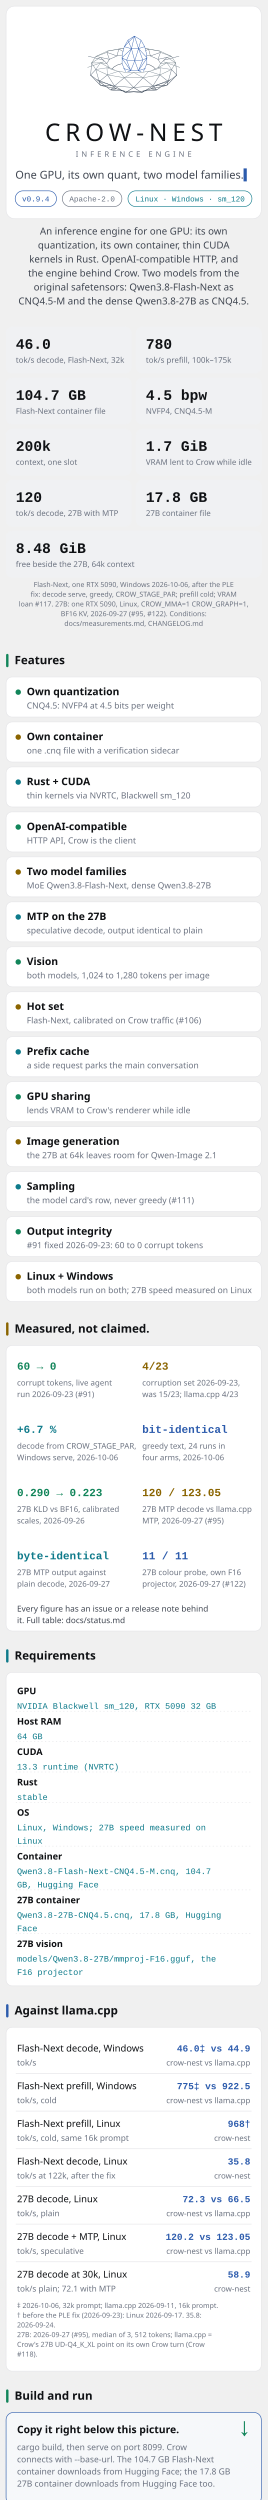
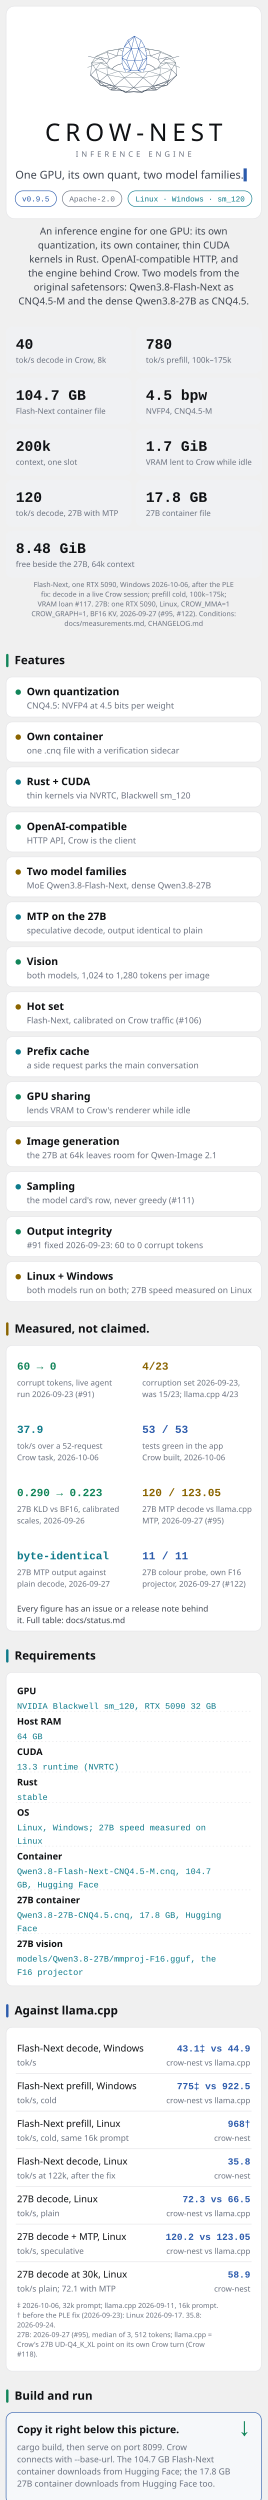
<svg xmlns="http://www.w3.org/2000/svg" viewBox="0 0 440 4114" width="440" height="4114" role="img" aria-label="crow-nest: one GPU, its own quant, two model families. Features, measurements, requirements.">
  <rect x="10" y="10" width="420" height="350" rx="14" fill="#ffffff" stroke="#e4e4e7" />
  <svg x="110" y="-4" width="220" height="220" viewBox="0 0 1024 1024">
    <defs>
      <clipPath id="noegg">
        <path clip-rule="evenodd" d="M0 0H1024V1024H0ZM518.0 295.0 568.2 326.0 595.7 375.6 612.5 437.6 612.7 505.8 583.0 574.0 518.0 605.0 453.0 574.0 423.3 505.8 423.5 437.6 440.3 375.6 467.8 326.0Z" />
      </clipPath>
      <clipPath id="abovefront">
        <path d="M0 0H1024V479L774.0 479.0L767.4 500.0L716.8 537.8L625.7 564.0L512.0 573.3L398.3 564.0L307.2 537.8L256.6 500.0L250.0 479.0L0 479Z" />
      </clipPath>
    </defs>
    <g fill="none" stroke-width="3" stroke-linejoin="round" stroke-linecap="round">
      <path stroke="#283647" clip-path="url(#noegg)" d="M346 548 360 532 386 517 422 506 465 499 512 497 559 499 602 506 638 517 664 532 678 548" />
      <path stroke="#75838b" d="M718 505 767 500 698 537M698 537 717 538 640 563M640 563 626 564 558 577M558 577 512 573 466 577M466 577 398 564 384 563M384 563 307 538 326 537M326 537 257 500 306 505" />
      <path stroke="#576575" clip-path="url(#noegg)" d="M306 505 257 458 326 473M326 473 307 420 384 447M384 447 398 394 466 433M466 433 512 385 558 433M558 433 626 394 640 447M640 447 717 420 698 473M698 473 767 458 718 505" />
      <path stroke="#7f8c98" d="M767 500 802 551 717 538M717 538 713 592 626 564M626 564 584 614 512 573M512 573 440 614 398 564M398 564 311 592 307 538M307 538 222 551 257 500" />
      <path stroke="#75838b" clip-path="url(#noegg)" d="M257 500 190 501 257 458M257 458 222 451 307 420M307 420 311 410 398 394M398 394 440 388 512 385M512 385 584 388 626 394M626 394 713 410 717 420M717 420 802 451 767 458M767 458 834 501 767 500" />
      <path stroke="#576575" d="M834 501 842 594 802 551M802 551 776 643 713 592M713 592 659 677 584 614M584 614 512 689 440 614M440 614 365 677 311 592M311 592 248 643 222 551M222 551 182 594 190 501" />
      <path stroke="#283647" d="M842 594 766 673 776 643M776 643 688 708 659 677M659 677 575 728 512 689M512 689 449 728 365 677M365 677 336 708 248 643M248 643 258 673 182 594M794 629 678 675 766 673M766 673 645 699 688 708M688 708 586 716 575 728M575 728 512 722 449 728M449 728 438 716 336 708M336 708 379 699 258 673M258 673 346 675 230 629" />
      <path stroke="#576575" clip-path="url(#noegg)" d="M306 505 326 473 384 447 466 433 558 433 640 447 698 473 718 505" />
      <path stroke="#7f8c98" clip-path="url(#abovefront)" d="M718 505 698 537 640 563 558 577 466 577 384 563 326 537 306 505" />
      <path stroke="#75838b" clip-path="url(#noegg)" d="M190 501 222 451 311 410 440 388 584 388 713 410 802 451 834 501" />
      <path stroke="#75838b" d="M834 501 802 551 713 592 584 614 440 614 311 592 222 551 190 501" />
      <path stroke="#576575" d="M842 594 776 643 659 677 512 689 365 677 248 643 182 594" />
      <path stroke="#283647" d="M678 675 645 699 586 716 512 722 438 716 379 699 346 675" />
      <path stroke="#2c5bac" clip-path="url(#abovefront)" d="M440 376 495 392 549 391 596 376M421 462 458 479 520 484 582 478 615 462M434 543 489 560 548 560 602 543M440 376 518 295 495 392M518 295 549 391M468 326 495 392M568 326 549 391M421 462 495 392 458 479M495 392 520 484 549 391 582 478M549 391 615 462M458 479 489 560 520 484 548 560 582 478M421 462 489 560M615 462 548 560M489 560 453 574M548 560 583 574M518 295 568 326 596 376 612 438 613 506 583 574 518 605 453 574 423 506 424 438 440 376 468 326 518 295" />
      <path stroke="#75838b" d="M742 492 865 535" />
      <path stroke="#576575" clip-path="url(#noegg)" d="M741 480 859 449" />
      <path stroke="#75838b" d="M282 492 159 535" />
      <path stroke="#576575" clip-path="url(#noegg)" d="M283 480 164 449" />
    </g>
  </svg>
  <text x="220.0" y="232" font-family="-apple-system,BlinkMacSystemFont,'Segoe UI','Noto Sans',Helvetica,Arial,sans-serif" font-size="40" font-weight="300" fill="#0f1114" text-anchor="middle" letter-spacing="8">CROW-NEST</text>
  <text x="220.0" y="258" font-family="-apple-system,BlinkMacSystemFont,'Segoe UI','Noto Sans',Helvetica,Arial,sans-serif" font-size="12.5" font-weight="400" fill="#6b7280" text-anchor="middle" letter-spacing="5">INFERENCE ENGINE</text>
  <text x="220.0" y="294" text-anchor="middle" font-family="-apple-system,BlinkMacSystemFont,'Segoe UI','Noto Sans',Helvetica,Arial,sans-serif" font-size="18" fill="#3f4550">One GPU, its own quant, two model families.<tspan fill="#2c5bac">▍<animate attributeName="opacity" values="1;1;0;0" keyTimes="0;.5;.5;1" dur="1.1s" repeatCount="indefinite" />
    </tspan>
  </text>
  <rect x="25.0" y="314" width="68" height="26" rx="13" fill="none" stroke="#2c5bac" />
-   <text x="58.8" y="331.5" font-family="ui-monospace,SFMono-Regular,'SF Mono',Menlo,Consolas,'Liberation Mono',monospace" font-size="12.5" font-weight="400" fill="#2c5bac" text-anchor="middle" letter-spacing="0">v0.9.4</text>
+   <text x="58.8" y="331.5" font-family="ui-monospace,SFMono-Regular,'SF Mono',Menlo,Consolas,'Liberation Mono',monospace" font-size="12.5" font-weight="400" fill="#2c5bac" text-anchor="middle" letter-spacing="0">v0.9.5</text>
  <rect x="102.6" y="314" width="98" height="26" rx="13" fill="none" stroke="#6b7280" />
  <text x="151.6" y="331.5" font-family="ui-monospace,SFMono-Regular,'SF Mono',Menlo,Consolas,'Liberation Mono',monospace" font-size="12.5" font-weight="400" fill="#6b7280" text-anchor="middle" letter-spacing="0">Apache-2.0</text>
  <rect x="210.6" y="314" width="204" height="26" rx="13" fill="none" stroke="#0e7a8a" />
  <text x="312.8" y="331.5" font-family="ui-monospace,SFMono-Regular,'SF Mono',Menlo,Consolas,'Liberation Mono',monospace" font-size="12.5" font-weight="400" fill="#0e7a8a" text-anchor="middle" letter-spacing="0">Linux · Windows · sm_120</text>
  <text x="220.0" y="386" font-family="-apple-system,BlinkMacSystemFont,'Segoe UI','Noto Sans',Helvetica,Arial,sans-serif" font-size="16" font-weight="400" fill="#3f4550" text-anchor="middle" letter-spacing="0">An inference engine for one GPU: its own</text>
  <text x="220.0" y="409" font-family="-apple-system,BlinkMacSystemFont,'Segoe UI','Noto Sans',Helvetica,Arial,sans-serif" font-size="16" font-weight="400" fill="#3f4550" text-anchor="middle" letter-spacing="0">quantization, its own container, thin CUDA</text>
  <text x="220.0" y="432" font-family="-apple-system,BlinkMacSystemFont,'Segoe UI','Noto Sans',Helvetica,Arial,sans-serif" font-size="16" font-weight="400" fill="#3f4550" text-anchor="middle" letter-spacing="0">kernels in Rust. OpenAI-compatible HTTP, and</text>
  <text x="220.0" y="455" font-family="-apple-system,BlinkMacSystemFont,'Segoe UI','Noto Sans',Helvetica,Arial,sans-serif" font-size="16" font-weight="400" fill="#3f4550" text-anchor="middle" letter-spacing="0">the engine behind Crow. Two models from the</text>
  <text x="220.0" y="478" font-family="-apple-system,BlinkMacSystemFont,'Segoe UI','Noto Sans',Helvetica,Arial,sans-serif" font-size="16" font-weight="400" fill="#3f4550" text-anchor="middle" letter-spacing="0">original safetensors: Qwen3.8-Flash-Next as</text>
  <text x="220.0" y="501" font-family="-apple-system,BlinkMacSystemFont,'Segoe UI','Noto Sans',Helvetica,Arial,sans-serif" font-size="16" font-weight="400" fill="#3f4550" text-anchor="middle" letter-spacing="0">CNQ4.5-M and the dense Qwen3.8-27B as CNQ4.5.</text>
  <rect x="10" y="538" width="206" height="76" rx="10" fill="#f0f1f3" stroke="#f0f1f3" />
-   <text x="26" y="574" font-family="ui-monospace,SFMono-Regular,'SF Mono',Menlo,Consolas,'Liberation Mono',monospace" font-size="24" font-weight="600" fill="#0f1114" text-anchor="start" letter-spacing="0">46.0</text>
-   <text x="26" y="597" font-family="-apple-system,BlinkMacSystemFont,'Segoe UI','Noto Sans',Helvetica,Arial,sans-serif" font-size="13" font-weight="400" fill="#6b7280" text-anchor="start" letter-spacing="0">tok/s decode, Flash-Next, 32k</text>
+   <text x="26" y="574" font-family="ui-monospace,SFMono-Regular,'SF Mono',Menlo,Consolas,'Liberation Mono',monospace" font-size="24" font-weight="600" fill="#0f1114" text-anchor="start" letter-spacing="0">40</text>
+   <text x="26" y="597" font-family="-apple-system,BlinkMacSystemFont,'Segoe UI','Noto Sans',Helvetica,Arial,sans-serif" font-size="13" font-weight="400" fill="#6b7280" text-anchor="start" letter-spacing="0">tok/s decode in Crow, 8k</text>
  <rect x="224" y="538" width="206" height="76" rx="10" fill="#f0f1f3" stroke="#f0f1f3" />
  <text x="240" y="574" font-family="ui-monospace,SFMono-Regular,'SF Mono',Menlo,Consolas,'Liberation Mono',monospace" font-size="24" font-weight="600" fill="#0f1114" text-anchor="start" letter-spacing="0">780</text>
  <text x="240" y="597" font-family="-apple-system,BlinkMacSystemFont,'Segoe UI','Noto Sans',Helvetica,Arial,sans-serif" font-size="13" font-weight="400" fill="#6b7280" text-anchor="start" letter-spacing="0">tok/s prefill, 100k–175k</text>
  <rect x="10" y="622" width="206" height="76" rx="10" fill="#f0f1f3" stroke="#f0f1f3" />
  <text x="26" y="658" font-family="ui-monospace,SFMono-Regular,'SF Mono',Menlo,Consolas,'Liberation Mono',monospace" font-size="24" font-weight="600" fill="#0f1114" text-anchor="start" letter-spacing="0">104.7 GB</text>
  <text x="26" y="681" font-family="-apple-system,BlinkMacSystemFont,'Segoe UI','Noto Sans',Helvetica,Arial,sans-serif" font-size="13" font-weight="400" fill="#6b7280" text-anchor="start" letter-spacing="0">Flash-Next container file</text>
  <rect x="224" y="622" width="206" height="76" rx="10" fill="#f0f1f3" stroke="#f0f1f3" />
  <text x="240" y="658" font-family="ui-monospace,SFMono-Regular,'SF Mono',Menlo,Consolas,'Liberation Mono',monospace" font-size="24" font-weight="600" fill="#0f1114" text-anchor="start" letter-spacing="0">4.5 bpw</text>
  <text x="240" y="681" font-family="-apple-system,BlinkMacSystemFont,'Segoe UI','Noto Sans',Helvetica,Arial,sans-serif" font-size="13" font-weight="400" fill="#6b7280" text-anchor="start" letter-spacing="0">NVFP4, CNQ4.5-M</text>
  <rect x="10" y="706" width="206" height="76" rx="10" fill="#f0f1f3" stroke="#f0f1f3" />
  <text x="26" y="742" font-family="ui-monospace,SFMono-Regular,'SF Mono',Menlo,Consolas,'Liberation Mono',monospace" font-size="24" font-weight="600" fill="#0f1114" text-anchor="start" letter-spacing="0">200k</text>
  <text x="26" y="765" font-family="-apple-system,BlinkMacSystemFont,'Segoe UI','Noto Sans',Helvetica,Arial,sans-serif" font-size="13" font-weight="400" fill="#6b7280" text-anchor="start" letter-spacing="0">context, one slot</text>
  <rect x="224" y="706" width="206" height="76" rx="10" fill="#f0f1f3" stroke="#f0f1f3" />
  <text x="240" y="742" font-family="ui-monospace,SFMono-Regular,'SF Mono',Menlo,Consolas,'Liberation Mono',monospace" font-size="24" font-weight="600" fill="#0f1114" text-anchor="start" letter-spacing="0">1.7 GiB</text>
  <text x="240" y="765" font-family="-apple-system,BlinkMacSystemFont,'Segoe UI','Noto Sans',Helvetica,Arial,sans-serif" font-size="13" font-weight="400" fill="#6b7280" text-anchor="start" letter-spacing="0">VRAM lent to Crow while idle</text>
  <rect x="10" y="790" width="206" height="76" rx="10" fill="#f0f1f3" stroke="#f0f1f3" />
  <text x="26" y="826" font-family="ui-monospace,SFMono-Regular,'SF Mono',Menlo,Consolas,'Liberation Mono',monospace" font-size="24" font-weight="600" fill="#0f1114" text-anchor="start" letter-spacing="0">120</text>
  <text x="26" y="849" font-family="-apple-system,BlinkMacSystemFont,'Segoe UI','Noto Sans',Helvetica,Arial,sans-serif" font-size="13" font-weight="400" fill="#6b7280" text-anchor="start" letter-spacing="0">tok/s decode, 27B with MTP</text>
  <rect x="224" y="790" width="206" height="76" rx="10" fill="#f0f1f3" stroke="#f0f1f3" />
  <text x="240" y="826" font-family="ui-monospace,SFMono-Regular,'SF Mono',Menlo,Consolas,'Liberation Mono',monospace" font-size="24" font-weight="600" fill="#0f1114" text-anchor="start" letter-spacing="0">17.8 GB</text>
  <text x="240" y="849" font-family="-apple-system,BlinkMacSystemFont,'Segoe UI','Noto Sans',Helvetica,Arial,sans-serif" font-size="13" font-weight="400" fill="#6b7280" text-anchor="start" letter-spacing="0">27B container file</text>
  <rect x="10" y="874" width="420" height="76" rx="10" fill="#f0f1f3" stroke="#f0f1f3" />
  <text x="26" y="910" font-family="ui-monospace,SFMono-Regular,'SF Mono',Menlo,Consolas,'Liberation Mono',monospace" font-size="24" font-weight="600" fill="#0f1114" text-anchor="start" letter-spacing="0">8.48 GiB</text>
  <text x="26" y="933" font-family="-apple-system,BlinkMacSystemFont,'Segoe UI','Noto Sans',Helvetica,Arial,sans-serif" font-size="13" font-weight="400" fill="#6b7280" text-anchor="start" letter-spacing="0">free beside the 27B, 64k context</text>
  <text x="220.0" y="966" font-family="-apple-system,BlinkMacSystemFont,'Segoe UI','Noto Sans',Helvetica,Arial,sans-serif" font-size="11.5" font-weight="400" fill="#6b7280" text-anchor="middle" letter-spacing="0">Flash-Next, one RTX 5090, Windows 2026-10-06, after the PLE</text>
-   <text x="220.0" y="982" font-family="-apple-system,BlinkMacSystemFont,'Segoe UI','Noto Sans',Helvetica,Arial,sans-serif" font-size="11.5" font-weight="400" fill="#6b7280" text-anchor="middle" letter-spacing="0">fix: decode serve, greedy, CROW_STAGE_PAR; prefill cold; VRAM</text>
-   <text x="220.0" y="998" font-family="-apple-system,BlinkMacSystemFont,'Segoe UI','Noto Sans',Helvetica,Arial,sans-serif" font-size="11.5" font-weight="400" fill="#6b7280" text-anchor="middle" letter-spacing="0">loan #117. 27B: one RTX 5090, Linux, CROW_MMA=1 CROW_GRAPH=1,</text>
-   <text x="220.0" y="1014" font-family="-apple-system,BlinkMacSystemFont,'Segoe UI','Noto Sans',Helvetica,Arial,sans-serif" font-size="11.5" font-weight="400" fill="#6b7280" text-anchor="middle" letter-spacing="0">BF16 KV, 2026-09-27 (#95, #122). Conditions:</text>
+   <text x="220.0" y="982" font-family="-apple-system,BlinkMacSystemFont,'Segoe UI','Noto Sans',Helvetica,Arial,sans-serif" font-size="11.5" font-weight="400" fill="#6b7280" text-anchor="middle" letter-spacing="0">fix: decode in a live Crow session; prefill cold, 100k–175k;</text>
+   <text x="220.0" y="998" font-family="-apple-system,BlinkMacSystemFont,'Segoe UI','Noto Sans',Helvetica,Arial,sans-serif" font-size="11.5" font-weight="400" fill="#6b7280" text-anchor="middle" letter-spacing="0">VRAM loan #117. 27B: one RTX 5090, Linux, CROW_MMA=1</text>
+   <text x="220.0" y="1014" font-family="-apple-system,BlinkMacSystemFont,'Segoe UI','Noto Sans',Helvetica,Arial,sans-serif" font-size="11.5" font-weight="400" fill="#6b7280" text-anchor="middle" letter-spacing="0">CROW_GRAPH=1, BF16 KV, 2026-09-27 (#95, #122). Conditions:</text>
  <text x="220.0" y="1030" font-family="-apple-system,BlinkMacSystemFont,'Segoe UI','Noto Sans',Helvetica,Arial,sans-serif" font-size="11.5" font-weight="400" fill="#6b7280" text-anchor="middle" letter-spacing="0">docs/measurements.md, CHANGELOG.md</text>
  <rect x="10" y="1076" width="4" height="22" rx="2" fill="#12855a" />
  <text x="24" y="1093" font-family="-apple-system,BlinkMacSystemFont,'Segoe UI','Noto Sans',Helvetica,Arial,sans-serif" font-size="19" font-weight="600" fill="#0f1114" text-anchor="start" letter-spacing="0">Features</text>
  <rect x="10" y="1114" width="420" height="66" rx="10" fill="#ffffff" stroke="#e4e4e7" />
  <circle cx="30" cy="1139" r="4.5" fill="#12855a" />
  <text x="44" y="1144" font-family="-apple-system,BlinkMacSystemFont,'Segoe UI','Noto Sans',Helvetica,Arial,sans-serif" font-size="17" font-weight="600" fill="#0f1114" text-anchor="start" letter-spacing="0">Own quantization</text>
  <text x="44" y="1166" font-family="-apple-system,BlinkMacSystemFont,'Segoe UI','Noto Sans',Helvetica,Arial,sans-serif" font-size="14" font-weight="400" fill="#6b7280" text-anchor="start" letter-spacing="0">CNQ4.5: NVFP4 at 4.5 bits per weight</text>
  <rect x="10" y="1188" width="420" height="66" rx="10" fill="#ffffff" stroke="#e4e4e7" />
  <circle cx="30" cy="1213" r="4.5" fill="#8a6400" />
  <text x="44" y="1218" font-family="-apple-system,BlinkMacSystemFont,'Segoe UI','Noto Sans',Helvetica,Arial,sans-serif" font-size="17" font-weight="600" fill="#0f1114" text-anchor="start" letter-spacing="0">Own container</text>
  <text x="44" y="1240" font-family="-apple-system,BlinkMacSystemFont,'Segoe UI','Noto Sans',Helvetica,Arial,sans-serif" font-size="14" font-weight="400" fill="#6b7280" text-anchor="start" letter-spacing="0">one .cnq file with a verification sidecar</text>
  <rect x="10" y="1262" width="420" height="66" rx="10" fill="#ffffff" stroke="#e4e4e7" />
  <circle cx="30" cy="1287" r="4.5" fill="#0e7a8a" />
  <text x="44" y="1292" font-family="-apple-system,BlinkMacSystemFont,'Segoe UI','Noto Sans',Helvetica,Arial,sans-serif" font-size="17" font-weight="600" fill="#0f1114" text-anchor="start" letter-spacing="0">Rust + CUDA</text>
  <text x="44" y="1314" font-family="-apple-system,BlinkMacSystemFont,'Segoe UI','Noto Sans',Helvetica,Arial,sans-serif" font-size="14" font-weight="400" fill="#6b7280" text-anchor="start" letter-spacing="0">thin kernels via NVRTC, Blackwell sm_120</text>
  <rect x="10" y="1336" width="420" height="66" rx="10" fill="#ffffff" stroke="#e4e4e7" />
  <circle cx="30" cy="1361" r="4.5" fill="#12855a" />
  <text x="44" y="1366" font-family="-apple-system,BlinkMacSystemFont,'Segoe UI','Noto Sans',Helvetica,Arial,sans-serif" font-size="17" font-weight="600" fill="#0f1114" text-anchor="start" letter-spacing="0">OpenAI-compatible</text>
  <text x="44" y="1388" font-family="-apple-system,BlinkMacSystemFont,'Segoe UI','Noto Sans',Helvetica,Arial,sans-serif" font-size="14" font-weight="400" fill="#6b7280" text-anchor="start" letter-spacing="0">HTTP API, Crow is the client</text>
  <rect x="10" y="1410" width="420" height="66" rx="10" fill="#ffffff" stroke="#e4e4e7" />
  <circle cx="30" cy="1435" r="4.5" fill="#8a6400" />
  <text x="44" y="1440" font-family="-apple-system,BlinkMacSystemFont,'Segoe UI','Noto Sans',Helvetica,Arial,sans-serif" font-size="17" font-weight="600" fill="#0f1114" text-anchor="start" letter-spacing="0">Two model families</text>
  <text x="44" y="1462" font-family="-apple-system,BlinkMacSystemFont,'Segoe UI','Noto Sans',Helvetica,Arial,sans-serif" font-size="14" font-weight="400" fill="#6b7280" text-anchor="start" letter-spacing="0">MoE Qwen3.8-Flash-Next, dense Qwen3.8-27B</text>
  <rect x="10" y="1484" width="420" height="66" rx="10" fill="#ffffff" stroke="#e4e4e7" />
  <circle cx="30" cy="1509" r="4.5" fill="#0e7a8a" />
  <text x="44" y="1514" font-family="-apple-system,BlinkMacSystemFont,'Segoe UI','Noto Sans',Helvetica,Arial,sans-serif" font-size="17" font-weight="600" fill="#0f1114" text-anchor="start" letter-spacing="0">MTP on the 27B</text>
  <text x="44" y="1536" font-family="-apple-system,BlinkMacSystemFont,'Segoe UI','Noto Sans',Helvetica,Arial,sans-serif" font-size="14" font-weight="400" fill="#6b7280" text-anchor="start" letter-spacing="0">speculative decode, output identical to plain</text>
  <rect x="10" y="1558" width="420" height="66" rx="10" fill="#ffffff" stroke="#e4e4e7" />
  <circle cx="30" cy="1583" r="4.5" fill="#12855a" />
  <text x="44" y="1588" font-family="-apple-system,BlinkMacSystemFont,'Segoe UI','Noto Sans',Helvetica,Arial,sans-serif" font-size="17" font-weight="600" fill="#0f1114" text-anchor="start" letter-spacing="0">Vision</text>
  <text x="44" y="1610" font-family="-apple-system,BlinkMacSystemFont,'Segoe UI','Noto Sans',Helvetica,Arial,sans-serif" font-size="14" font-weight="400" fill="#6b7280" text-anchor="start" letter-spacing="0">both models, 1,024 to 1,280 tokens per image</text>
  <rect x="10" y="1632" width="420" height="66" rx="10" fill="#ffffff" stroke="#e4e4e7" />
  <circle cx="30" cy="1657" r="4.5" fill="#8a6400" />
  <text x="44" y="1662" font-family="-apple-system,BlinkMacSystemFont,'Segoe UI','Noto Sans',Helvetica,Arial,sans-serif" font-size="17" font-weight="600" fill="#0f1114" text-anchor="start" letter-spacing="0">Hot set</text>
  <text x="44" y="1684" font-family="-apple-system,BlinkMacSystemFont,'Segoe UI','Noto Sans',Helvetica,Arial,sans-serif" font-size="14" font-weight="400" fill="#6b7280" text-anchor="start" letter-spacing="0">Flash-Next, calibrated on Crow traffic (#106)</text>
  <rect x="10" y="1706" width="420" height="66" rx="10" fill="#ffffff" stroke="#e4e4e7" />
  <circle cx="30" cy="1731" r="4.5" fill="#0e7a8a" />
  <text x="44" y="1736" font-family="-apple-system,BlinkMacSystemFont,'Segoe UI','Noto Sans',Helvetica,Arial,sans-serif" font-size="17" font-weight="600" fill="#0f1114" text-anchor="start" letter-spacing="0">Prefix cache</text>
  <text x="44" y="1758" font-family="-apple-system,BlinkMacSystemFont,'Segoe UI','Noto Sans',Helvetica,Arial,sans-serif" font-size="14" font-weight="400" fill="#6b7280" text-anchor="start" letter-spacing="0">a side request parks the main conversation</text>
  <rect x="10" y="1780" width="420" height="66" rx="10" fill="#ffffff" stroke="#e4e4e7" />
  <circle cx="30" cy="1805" r="4.5" fill="#12855a" />
  <text x="44" y="1810" font-family="-apple-system,BlinkMacSystemFont,'Segoe UI','Noto Sans',Helvetica,Arial,sans-serif" font-size="17" font-weight="600" fill="#0f1114" text-anchor="start" letter-spacing="0">GPU sharing</text>
  <text x="44" y="1832" font-family="-apple-system,BlinkMacSystemFont,'Segoe UI','Noto Sans',Helvetica,Arial,sans-serif" font-size="14" font-weight="400" fill="#6b7280" text-anchor="start" letter-spacing="0">lends VRAM to Crow's renderer while idle</text>
  <rect x="10" y="1854" width="420" height="66" rx="10" fill="#ffffff" stroke="#e4e4e7" />
  <circle cx="30" cy="1879" r="4.5" fill="#8a6400" />
  <text x="44" y="1884" font-family="-apple-system,BlinkMacSystemFont,'Segoe UI','Noto Sans',Helvetica,Arial,sans-serif" font-size="17" font-weight="600" fill="#0f1114" text-anchor="start" letter-spacing="0">Image generation</text>
  <text x="44" y="1906" font-family="-apple-system,BlinkMacSystemFont,'Segoe UI','Noto Sans',Helvetica,Arial,sans-serif" font-size="14" font-weight="400" fill="#6b7280" text-anchor="start" letter-spacing="0">the 27B at 64k leaves room for Qwen-Image 2.1</text>
  <rect x="10" y="1928" width="420" height="66" rx="10" fill="#ffffff" stroke="#e4e4e7" />
  <circle cx="30" cy="1953" r="4.5" fill="#0e7a8a" />
  <text x="44" y="1958" font-family="-apple-system,BlinkMacSystemFont,'Segoe UI','Noto Sans',Helvetica,Arial,sans-serif" font-size="17" font-weight="600" fill="#0f1114" text-anchor="start" letter-spacing="0">Sampling</text>
  <text x="44" y="1980" font-family="-apple-system,BlinkMacSystemFont,'Segoe UI','Noto Sans',Helvetica,Arial,sans-serif" font-size="14" font-weight="400" fill="#6b7280" text-anchor="start" letter-spacing="0">the model card's row, never greedy (#111)</text>
  <rect x="10" y="2002" width="420" height="66" rx="10" fill="#ffffff" stroke="#e4e4e7" />
  <circle cx="30" cy="2027" r="4.5" fill="#12855a" />
  <text x="44" y="2032" font-family="-apple-system,BlinkMacSystemFont,'Segoe UI','Noto Sans',Helvetica,Arial,sans-serif" font-size="17" font-weight="600" fill="#0f1114" text-anchor="start" letter-spacing="0">Output integrity</text>
  <text x="44" y="2054" font-family="-apple-system,BlinkMacSystemFont,'Segoe UI','Noto Sans',Helvetica,Arial,sans-serif" font-size="14" font-weight="400" fill="#6b7280" text-anchor="start" letter-spacing="0">#91 fixed 2026-09-23: 60 to 0 corrupt tokens</text>
  <rect x="10" y="2076" width="420" height="66" rx="10" fill="#ffffff" stroke="#e4e4e7" />
  <circle cx="30" cy="2101" r="4.5" fill="#8a6400" />
  <text x="44" y="2106" font-family="-apple-system,BlinkMacSystemFont,'Segoe UI','Noto Sans',Helvetica,Arial,sans-serif" font-size="17" font-weight="600" fill="#0f1114" text-anchor="start" letter-spacing="0">Linux + Windows</text>
  <text x="44" y="2128" font-family="-apple-system,BlinkMacSystemFont,'Segoe UI','Noto Sans',Helvetica,Arial,sans-serif" font-size="14" font-weight="400" fill="#6b7280" text-anchor="start" letter-spacing="0">both models run on both; 27B speed measured on Linux</text>
  <rect x="10" y="2176" width="4" height="22" rx="2" fill="#8a6400" />
  <text x="24" y="2193" font-family="-apple-system,BlinkMacSystemFont,'Segoe UI','Noto Sans',Helvetica,Arial,sans-serif" font-size="19" font-weight="600" fill="#0f1114" text-anchor="start" letter-spacing="0">Measured, not claimed.</text>
  <rect x="10" y="2214" width="420" height="470" rx="10" fill="#ffffff" stroke="#e4e4e7" />
  <text x="28" y="2254" font-family="ui-monospace,SFMono-Regular,'SF Mono',Menlo,Consolas,'Liberation Mono',monospace" font-size="18" font-weight="600" fill="#12855a" text-anchor="start" letter-spacing="0">60 → 0</text>
  <text x="28" y="2280" font-family="-apple-system,BlinkMacSystemFont,'Segoe UI','Noto Sans',Helvetica,Arial,sans-serif" font-size="13" font-weight="400" fill="#6b7280" text-anchor="start" letter-spacing="0">corrupt tokens, live agent</text>
  <text x="28" y="2299" font-family="-apple-system,BlinkMacSystemFont,'Segoe UI','Noto Sans',Helvetica,Arial,sans-serif" font-size="13" font-weight="400" fill="#6b7280" text-anchor="start" letter-spacing="0">run 2026-09-23 (#91)</text>
  <text x="234" y="2254" font-family="ui-monospace,SFMono-Regular,'SF Mono',Menlo,Consolas,'Liberation Mono',monospace" font-size="18" font-weight="600" fill="#8a6400" text-anchor="start" letter-spacing="0">4/23</text>
  <text x="234" y="2280" font-family="-apple-system,BlinkMacSystemFont,'Segoe UI','Noto Sans',Helvetica,Arial,sans-serif" font-size="13" font-weight="400" fill="#6b7280" text-anchor="start" letter-spacing="0">corruption set 2026-09-23,</text>
  <text x="234" y="2299" font-family="-apple-system,BlinkMacSystemFont,'Segoe UI','Noto Sans',Helvetica,Arial,sans-serif" font-size="13" font-weight="400" fill="#6b7280" text-anchor="start" letter-spacing="0">was 15/23; llama.cpp 4/23</text>
-   <text x="28" y="2358" font-family="ui-monospace,SFMono-Regular,'SF Mono',Menlo,Consolas,'Liberation Mono',monospace" font-size="18" font-weight="600" fill="#0e7a8a" text-anchor="start" letter-spacing="0">+6.7 %</text>
-   <text x="28" y="2384" font-family="-apple-system,BlinkMacSystemFont,'Segoe UI','Noto Sans',Helvetica,Arial,sans-serif" font-size="13" font-weight="400" fill="#6b7280" text-anchor="start" letter-spacing="0">decode from CROW_STAGE_PAR,</text>
-   <text x="28" y="2403" font-family="-apple-system,BlinkMacSystemFont,'Segoe UI','Noto Sans',Helvetica,Arial,sans-serif" font-size="13" font-weight="400" fill="#6b7280" text-anchor="start" letter-spacing="0">Windows serve, 2026-10-06</text>
-   <text x="234" y="2358" font-family="ui-monospace,SFMono-Regular,'SF Mono',Menlo,Consolas,'Liberation Mono',monospace" font-size="18" font-weight="600" fill="#2c5bac" text-anchor="start" letter-spacing="0">bit-identical</text>
-   <text x="234" y="2384" font-family="-apple-system,BlinkMacSystemFont,'Segoe UI','Noto Sans',Helvetica,Arial,sans-serif" font-size="13" font-weight="400" fill="#6b7280" text-anchor="start" letter-spacing="0">greedy text, 24 runs in</text>
-   <text x="234" y="2403" font-family="-apple-system,BlinkMacSystemFont,'Segoe UI','Noto Sans',Helvetica,Arial,sans-serif" font-size="13" font-weight="400" fill="#6b7280" text-anchor="start" letter-spacing="0">four arms, 2026-10-06</text>
+   <text x="28" y="2358" font-family="ui-monospace,SFMono-Regular,'SF Mono',Menlo,Consolas,'Liberation Mono',monospace" font-size="18" font-weight="600" fill="#0e7a8a" text-anchor="start" letter-spacing="0">37.9</text>
+   <text x="28" y="2384" font-family="-apple-system,BlinkMacSystemFont,'Segoe UI','Noto Sans',Helvetica,Arial,sans-serif" font-size="13" font-weight="400" fill="#6b7280" text-anchor="start" letter-spacing="0">tok/s over a 52-request</text>
+   <text x="28" y="2403" font-family="-apple-system,BlinkMacSystemFont,'Segoe UI','Noto Sans',Helvetica,Arial,sans-serif" font-size="13" font-weight="400" fill="#6b7280" text-anchor="start" letter-spacing="0">Crow task, 2026-10-06</text>
+   <text x="234" y="2358" font-family="ui-monospace,SFMono-Regular,'SF Mono',Menlo,Consolas,'Liberation Mono',monospace" font-size="18" font-weight="600" fill="#2c5bac" text-anchor="start" letter-spacing="0">53 / 53</text>
+   <text x="234" y="2384" font-family="-apple-system,BlinkMacSystemFont,'Segoe UI','Noto Sans',Helvetica,Arial,sans-serif" font-size="13" font-weight="400" fill="#6b7280" text-anchor="start" letter-spacing="0">tests green in the app</text>
+   <text x="234" y="2403" font-family="-apple-system,BlinkMacSystemFont,'Segoe UI','Noto Sans',Helvetica,Arial,sans-serif" font-size="13" font-weight="400" fill="#6b7280" text-anchor="start" letter-spacing="0">Crow built, 2026-10-06</text>
  <text x="28" y="2462" font-family="ui-monospace,SFMono-Regular,'SF Mono',Menlo,Consolas,'Liberation Mono',monospace" font-size="18" font-weight="600" fill="#12855a" text-anchor="start" letter-spacing="0">0.290 → 0.223</text>
  <text x="28" y="2488" font-family="-apple-system,BlinkMacSystemFont,'Segoe UI','Noto Sans',Helvetica,Arial,sans-serif" font-size="13" font-weight="400" fill="#6b7280" text-anchor="start" letter-spacing="0">27B KLD vs BF16, calibrated</text>
  <text x="28" y="2507" font-family="-apple-system,BlinkMacSystemFont,'Segoe UI','Noto Sans',Helvetica,Arial,sans-serif" font-size="13" font-weight="400" fill="#6b7280" text-anchor="start" letter-spacing="0">scales, 2026-09-26</text>
  <text x="234" y="2462" font-family="ui-monospace,SFMono-Regular,'SF Mono',Menlo,Consolas,'Liberation Mono',monospace" font-size="18" font-weight="600" fill="#8a6400" text-anchor="start" letter-spacing="0">120 / 123.05</text>
  <text x="234" y="2488" font-family="-apple-system,BlinkMacSystemFont,'Segoe UI','Noto Sans',Helvetica,Arial,sans-serif" font-size="13" font-weight="400" fill="#6b7280" text-anchor="start" letter-spacing="0">27B MTP decode vs llama.cpp</text>
  <text x="234" y="2507" font-family="-apple-system,BlinkMacSystemFont,'Segoe UI','Noto Sans',Helvetica,Arial,sans-serif" font-size="13" font-weight="400" fill="#6b7280" text-anchor="start" letter-spacing="0">MTP, 2026-09-27 (#95)</text>
  <text x="28" y="2566" font-family="ui-monospace,SFMono-Regular,'SF Mono',Menlo,Consolas,'Liberation Mono',monospace" font-size="18" font-weight="600" fill="#0e7a8a" text-anchor="start" letter-spacing="0">byte-identical</text>
  <text x="28" y="2592" font-family="-apple-system,BlinkMacSystemFont,'Segoe UI','Noto Sans',Helvetica,Arial,sans-serif" font-size="13" font-weight="400" fill="#6b7280" text-anchor="start" letter-spacing="0">27B MTP output against</text>
  <text x="28" y="2611" font-family="-apple-system,BlinkMacSystemFont,'Segoe UI','Noto Sans',Helvetica,Arial,sans-serif" font-size="13" font-weight="400" fill="#6b7280" text-anchor="start" letter-spacing="0">plain decode, 2026-09-27</text>
  <text x="234" y="2566" font-family="ui-monospace,SFMono-Regular,'SF Mono',Menlo,Consolas,'Liberation Mono',monospace" font-size="18" font-weight="600" fill="#2c5bac" text-anchor="start" letter-spacing="0">11 / 11</text>
  <text x="234" y="2592" font-family="-apple-system,BlinkMacSystemFont,'Segoe UI','Noto Sans',Helvetica,Arial,sans-serif" font-size="13" font-weight="400" fill="#6b7280" text-anchor="start" letter-spacing="0">27B colour probe, own F16</text>
  <text x="234" y="2611" font-family="-apple-system,BlinkMacSystemFont,'Segoe UI','Noto Sans',Helvetica,Arial,sans-serif" font-size="13" font-weight="400" fill="#6b7280" text-anchor="start" letter-spacing="0">projector, 2026-09-27 (#122)</text>
  <text x="28" y="2652" font-family="-apple-system,BlinkMacSystemFont,'Segoe UI','Noto Sans',Helvetica,Arial,sans-serif" font-size="13.5" font-weight="400" fill="#3f4550" text-anchor="start" letter-spacing="0">Every figure has an issue or a release note behind</text>
  <text x="28" y="2671" font-family="-apple-system,BlinkMacSystemFont,'Segoe UI','Noto Sans',Helvetica,Arial,sans-serif" font-size="13.5" font-weight="400" fill="#3f4550" text-anchor="start" letter-spacing="0">it. Full table: docs/status.md</text>
  <rect x="10" y="2714" width="4" height="22" rx="2" fill="#0e7a8a" />
  <text x="24" y="2731" font-family="-apple-system,BlinkMacSystemFont,'Segoe UI','Noto Sans',Helvetica,Arial,sans-serif" font-size="19" font-weight="600" fill="#0f1114" text-anchor="start" letter-spacing="0">Requirements</text>
  <rect x="10" y="2752" width="420" height="516" rx="10" fill="#ffffff" stroke="#e4e4e7" />
  <text x="28" y="2788" font-family="-apple-system,BlinkMacSystemFont,'Segoe UI','Noto Sans',Helvetica,Arial,sans-serif" font-size="15" font-weight="600" fill="#0f1114" text-anchor="start" letter-spacing="0">GPU</text>
  <text x="28" y="2812" font-family="ui-monospace,SFMono-Regular,'SF Mono',Menlo,Consolas,'Liberation Mono',monospace" font-size="14" font-weight="400" fill="#0e7a8a" text-anchor="start" letter-spacing="0">NVIDIA Blackwell sm_120, RTX 5090 32 GB</text>
  <line x1="26" y1="2816" x2="414" y2="2816" stroke="#e4e4e7" stroke-dasharray="2 4" />
  <text x="28" y="2838" font-family="-apple-system,BlinkMacSystemFont,'Segoe UI','Noto Sans',Helvetica,Arial,sans-serif" font-size="15" font-weight="600" fill="#0f1114" text-anchor="start" letter-spacing="0">Host RAM</text>
  <text x="28" y="2862" font-family="ui-monospace,SFMono-Regular,'SF Mono',Menlo,Consolas,'Liberation Mono',monospace" font-size="14" font-weight="400" fill="#0e7a8a" text-anchor="start" letter-spacing="0">64 GB</text>
  <line x1="26" y1="2866" x2="414" y2="2866" stroke="#e4e4e7" stroke-dasharray="2 4" />
  <text x="28" y="2888" font-family="-apple-system,BlinkMacSystemFont,'Segoe UI','Noto Sans',Helvetica,Arial,sans-serif" font-size="15" font-weight="600" fill="#0f1114" text-anchor="start" letter-spacing="0">CUDA</text>
  <text x="28" y="2912" font-family="ui-monospace,SFMono-Regular,'SF Mono',Menlo,Consolas,'Liberation Mono',monospace" font-size="14" font-weight="400" fill="#0e7a8a" text-anchor="start" letter-spacing="0">13.3 runtime (NVRTC)</text>
  <line x1="26" y1="2916" x2="414" y2="2916" stroke="#e4e4e7" stroke-dasharray="2 4" />
  <text x="28" y="2938" font-family="-apple-system,BlinkMacSystemFont,'Segoe UI','Noto Sans',Helvetica,Arial,sans-serif" font-size="15" font-weight="600" fill="#0f1114" text-anchor="start" letter-spacing="0">Rust</text>
  <text x="28" y="2962" font-family="ui-monospace,SFMono-Regular,'SF Mono',Menlo,Consolas,'Liberation Mono',monospace" font-size="14" font-weight="400" fill="#0e7a8a" text-anchor="start" letter-spacing="0">stable</text>
  <line x1="26" y1="2966" x2="414" y2="2966" stroke="#e4e4e7" stroke-dasharray="2 4" />
  <text x="28" y="2988" font-family="-apple-system,BlinkMacSystemFont,'Segoe UI','Noto Sans',Helvetica,Arial,sans-serif" font-size="15" font-weight="600" fill="#0f1114" text-anchor="start" letter-spacing="0">OS</text>
  <text x="28" y="3012" font-family="ui-monospace,SFMono-Regular,'SF Mono',Menlo,Consolas,'Liberation Mono',monospace" font-size="14" font-weight="400" fill="#0e7a8a" text-anchor="start" letter-spacing="0">Linux, Windows; 27B speed measured on</text>
  <text x="28" y="3034" font-family="ui-monospace,SFMono-Regular,'SF Mono',Menlo,Consolas,'Liberation Mono',monospace" font-size="14" font-weight="400" fill="#0e7a8a" text-anchor="start" letter-spacing="0">Linux</text>
  <line x1="26" y1="3038" x2="414" y2="3038" stroke="#e4e4e7" stroke-dasharray="2 4" />
  <text x="28" y="3060" font-family="-apple-system,BlinkMacSystemFont,'Segoe UI','Noto Sans',Helvetica,Arial,sans-serif" font-size="15" font-weight="600" fill="#0f1114" text-anchor="start" letter-spacing="0">Container</text>
  <text x="28" y="3084" font-family="ui-monospace,SFMono-Regular,'SF Mono',Menlo,Consolas,'Liberation Mono',monospace" font-size="14" font-weight="400" fill="#0e7a8a" text-anchor="start" letter-spacing="0">Qwen3.8-Flash-Next-CNQ4.5-M.cnq, 104.7</text>
  <text x="28" y="3106" font-family="ui-monospace,SFMono-Regular,'SF Mono',Menlo,Consolas,'Liberation Mono',monospace" font-size="14" font-weight="400" fill="#0e7a8a" text-anchor="start" letter-spacing="0">GB, Hugging Face</text>
  <line x1="26" y1="3110" x2="414" y2="3110" stroke="#e4e4e7" stroke-dasharray="2 4" />
  <text x="28" y="3132" font-family="-apple-system,BlinkMacSystemFont,'Segoe UI','Noto Sans',Helvetica,Arial,sans-serif" font-size="15" font-weight="600" fill="#0f1114" text-anchor="start" letter-spacing="0">27B container</text>
  <text x="28" y="3156" font-family="ui-monospace,SFMono-Regular,'SF Mono',Menlo,Consolas,'Liberation Mono',monospace" font-size="14" font-weight="400" fill="#0e7a8a" text-anchor="start" letter-spacing="0">Qwen3.8-27B-CNQ4.5.cnq, 17.8 GB, Hugging</text>
  <text x="28" y="3178" font-family="ui-monospace,SFMono-Regular,'SF Mono',Menlo,Consolas,'Liberation Mono',monospace" font-size="14" font-weight="400" fill="#0e7a8a" text-anchor="start" letter-spacing="0">Face</text>
  <line x1="26" y1="3182" x2="414" y2="3182" stroke="#e4e4e7" stroke-dasharray="2 4" />
  <text x="28" y="3204" font-family="-apple-system,BlinkMacSystemFont,'Segoe UI','Noto Sans',Helvetica,Arial,sans-serif" font-size="15" font-weight="600" fill="#0f1114" text-anchor="start" letter-spacing="0">27B vision</text>
  <text x="28" y="3228" font-family="ui-monospace,SFMono-Regular,'SF Mono',Menlo,Consolas,'Liberation Mono',monospace" font-size="14" font-weight="400" fill="#0e7a8a" text-anchor="start" letter-spacing="0">models/Qwen3.8-27B/mmproj-F16.gguf, the</text>
  <text x="28" y="3250" font-family="ui-monospace,SFMono-Regular,'SF Mono',Menlo,Consolas,'Liberation Mono',monospace" font-size="14" font-weight="400" fill="#0e7a8a" text-anchor="start" letter-spacing="0">F16 projector</text>
  <rect x="10" y="3298" width="4" height="22" rx="2" fill="#2c5bac" />
  <text x="24" y="3315" font-family="-apple-system,BlinkMacSystemFont,'Segoe UI','Noto Sans',Helvetica,Arial,sans-serif" font-size="19" font-weight="600" fill="#0f1114" text-anchor="start" letter-spacing="0">Against llama.cpp</text>
  <rect x="10" y="3336" width="420" height="566" rx="10" fill="#ffffff" stroke="#e4e4e7" />
  <text x="28" y="3376" font-family="-apple-system,BlinkMacSystemFont,'Segoe UI','Noto Sans',Helvetica,Arial,sans-serif" font-size="15.5" font-weight="400" fill="#0f1114" text-anchor="start" letter-spacing="0">Flash-Next decode, Windows</text>
-   <text x="412" y="3376" font-family="ui-monospace,SFMono-Regular,'SF Mono',Menlo,Consolas,'Liberation Mono',monospace" font-size="15.5" font-weight="600" fill="#2c5bac" text-anchor="end" letter-spacing="0">46.0‡ vs 44.9</text>
+   <text x="412" y="3376" font-family="ui-monospace,SFMono-Regular,'SF Mono',Menlo,Consolas,'Liberation Mono',monospace" font-size="15.5" font-weight="600" fill="#2c5bac" text-anchor="end" letter-spacing="0">43.1‡ vs 44.9</text>
  <text x="28" y="3399" font-family="-apple-system,BlinkMacSystemFont,'Segoe UI','Noto Sans',Helvetica,Arial,sans-serif" font-size="13.5" font-weight="400" fill="#6b7280" text-anchor="start" letter-spacing="0">tok/s</text>
  <text x="412" y="3399" font-family="-apple-system,BlinkMacSystemFont,'Segoe UI','Noto Sans',Helvetica,Arial,sans-serif" font-size="13" font-weight="400" fill="#6b7280" text-anchor="end" letter-spacing="0">crow-nest vs llama.cpp</text>
  <line x1="26" y1="3412" x2="414" y2="3412" stroke="#e4e4e7" />
  <text x="28" y="3438" font-family="-apple-system,BlinkMacSystemFont,'Segoe UI','Noto Sans',Helvetica,Arial,sans-serif" font-size="15.5" font-weight="400" fill="#0f1114" text-anchor="start" letter-spacing="0">Flash-Next prefill, Windows</text>
  <text x="412" y="3438" font-family="ui-monospace,SFMono-Regular,'SF Mono',Menlo,Consolas,'Liberation Mono',monospace" font-size="15.5" font-weight="600" fill="#2c5bac" text-anchor="end" letter-spacing="0">775‡ vs 922.5</text>
  <text x="28" y="3461" font-family="-apple-system,BlinkMacSystemFont,'Segoe UI','Noto Sans',Helvetica,Arial,sans-serif" font-size="13.5" font-weight="400" fill="#6b7280" text-anchor="start" letter-spacing="0">tok/s, cold</text>
  <text x="412" y="3461" font-family="-apple-system,BlinkMacSystemFont,'Segoe UI','Noto Sans',Helvetica,Arial,sans-serif" font-size="13" font-weight="400" fill="#6b7280" text-anchor="end" letter-spacing="0">crow-nest vs llama.cpp</text>
  <line x1="26" y1="3474" x2="414" y2="3474" stroke="#e4e4e7" />
  <text x="28" y="3500" font-family="-apple-system,BlinkMacSystemFont,'Segoe UI','Noto Sans',Helvetica,Arial,sans-serif" font-size="15.5" font-weight="400" fill="#0f1114" text-anchor="start" letter-spacing="0">Flash-Next prefill, Linux</text>
  <text x="412" y="3500" font-family="ui-monospace,SFMono-Regular,'SF Mono',Menlo,Consolas,'Liberation Mono',monospace" font-size="15.5" font-weight="600" fill="#2c5bac" text-anchor="end" letter-spacing="0">968†</text>
  <text x="28" y="3523" font-family="-apple-system,BlinkMacSystemFont,'Segoe UI','Noto Sans',Helvetica,Arial,sans-serif" font-size="13.5" font-weight="400" fill="#6b7280" text-anchor="start" letter-spacing="0">tok/s, cold, same 16k prompt</text>
  <text x="412" y="3523" font-family="-apple-system,BlinkMacSystemFont,'Segoe UI','Noto Sans',Helvetica,Arial,sans-serif" font-size="13" font-weight="400" fill="#6b7280" text-anchor="end" letter-spacing="0">crow-nest</text>
  <line x1="26" y1="3536" x2="414" y2="3536" stroke="#e4e4e7" />
  <text x="28" y="3562" font-family="-apple-system,BlinkMacSystemFont,'Segoe UI','Noto Sans',Helvetica,Arial,sans-serif" font-size="15.5" font-weight="400" fill="#0f1114" text-anchor="start" letter-spacing="0">Flash-Next decode, Linux</text>
  <text x="412" y="3562" font-family="ui-monospace,SFMono-Regular,'SF Mono',Menlo,Consolas,'Liberation Mono',monospace" font-size="15.5" font-weight="600" fill="#2c5bac" text-anchor="end" letter-spacing="0">35.8</text>
  <text x="28" y="3585" font-family="-apple-system,BlinkMacSystemFont,'Segoe UI','Noto Sans',Helvetica,Arial,sans-serif" font-size="13.5" font-weight="400" fill="#6b7280" text-anchor="start" letter-spacing="0">tok/s at 122k, after the fix</text>
  <text x="412" y="3585" font-family="-apple-system,BlinkMacSystemFont,'Segoe UI','Noto Sans',Helvetica,Arial,sans-serif" font-size="13" font-weight="400" fill="#6b7280" text-anchor="end" letter-spacing="0">crow-nest</text>
  <line x1="26" y1="3598" x2="414" y2="3598" stroke="#e4e4e7" />
  <text x="28" y="3624" font-family="-apple-system,BlinkMacSystemFont,'Segoe UI','Noto Sans',Helvetica,Arial,sans-serif" font-size="15.5" font-weight="400" fill="#0f1114" text-anchor="start" letter-spacing="0">27B decode, Linux</text>
  <text x="412" y="3624" font-family="ui-monospace,SFMono-Regular,'SF Mono',Menlo,Consolas,'Liberation Mono',monospace" font-size="15.5" font-weight="600" fill="#2c5bac" text-anchor="end" letter-spacing="0">72.3 vs 66.5</text>
  <text x="28" y="3647" font-family="-apple-system,BlinkMacSystemFont,'Segoe UI','Noto Sans',Helvetica,Arial,sans-serif" font-size="13.5" font-weight="400" fill="#6b7280" text-anchor="start" letter-spacing="0">tok/s, plain</text>
  <text x="412" y="3647" font-family="-apple-system,BlinkMacSystemFont,'Segoe UI','Noto Sans',Helvetica,Arial,sans-serif" font-size="13" font-weight="400" fill="#6b7280" text-anchor="end" letter-spacing="0">crow-nest vs llama.cpp</text>
  <line x1="26" y1="3660" x2="414" y2="3660" stroke="#e4e4e7" />
  <text x="28" y="3686" font-family="-apple-system,BlinkMacSystemFont,'Segoe UI','Noto Sans',Helvetica,Arial,sans-serif" font-size="15.5" font-weight="400" fill="#0f1114" text-anchor="start" letter-spacing="0">27B decode + MTP, Linux</text>
  <text x="412" y="3686" font-family="ui-monospace,SFMono-Regular,'SF Mono',Menlo,Consolas,'Liberation Mono',monospace" font-size="15.5" font-weight="600" fill="#2c5bac" text-anchor="end" letter-spacing="0">120.2 vs 123.05</text>
  <text x="28" y="3709" font-family="-apple-system,BlinkMacSystemFont,'Segoe UI','Noto Sans',Helvetica,Arial,sans-serif" font-size="13.5" font-weight="400" fill="#6b7280" text-anchor="start" letter-spacing="0">tok/s, speculative</text>
  <text x="412" y="3709" font-family="-apple-system,BlinkMacSystemFont,'Segoe UI','Noto Sans',Helvetica,Arial,sans-serif" font-size="13" font-weight="400" fill="#6b7280" text-anchor="end" letter-spacing="0">crow-nest vs llama.cpp</text>
  <line x1="26" y1="3722" x2="414" y2="3722" stroke="#e4e4e7" />
  <text x="28" y="3748" font-family="-apple-system,BlinkMacSystemFont,'Segoe UI','Noto Sans',Helvetica,Arial,sans-serif" font-size="15.5" font-weight="400" fill="#0f1114" text-anchor="start" letter-spacing="0">27B decode at 30k, Linux</text>
  <text x="412" y="3748" font-family="ui-monospace,SFMono-Regular,'SF Mono',Menlo,Consolas,'Liberation Mono',monospace" font-size="15.5" font-weight="600" fill="#2c5bac" text-anchor="end" letter-spacing="0">58.9</text>
  <text x="28" y="3771" font-family="-apple-system,BlinkMacSystemFont,'Segoe UI','Noto Sans',Helvetica,Arial,sans-serif" font-size="13.5" font-weight="400" fill="#6b7280" text-anchor="start" letter-spacing="0">tok/s plain; 72.1 with MTP</text>
  <text x="412" y="3771" font-family="-apple-system,BlinkMacSystemFont,'Segoe UI','Noto Sans',Helvetica,Arial,sans-serif" font-size="13" font-weight="400" fill="#6b7280" text-anchor="end" letter-spacing="0">crow-nest</text>
  <text x="28" y="3798" font-family="-apple-system,BlinkMacSystemFont,'Segoe UI','Noto Sans',Helvetica,Arial,sans-serif" font-size="11.5" font-weight="400" fill="#6b7280" text-anchor="start" letter-spacing="0">‡ 2026-10-06, 32k prompt; llama.cpp 2026-09-11, 16k prompt.</text>
  <text x="28" y="3814" font-family="-apple-system,BlinkMacSystemFont,'Segoe UI','Noto Sans',Helvetica,Arial,sans-serif" font-size="11.5" font-weight="400" fill="#6b7280" text-anchor="start" letter-spacing="0">† before the PLE fix (2026-09-23): Linux 2026-09-17. 35.8:</text>
  <text x="28" y="3830" font-family="-apple-system,BlinkMacSystemFont,'Segoe UI','Noto Sans',Helvetica,Arial,sans-serif" font-size="11.5" font-weight="400" fill="#6b7280" text-anchor="start" letter-spacing="0">2026-09-24.</text>
  <text x="28" y="3846" font-family="-apple-system,BlinkMacSystemFont,'Segoe UI','Noto Sans',Helvetica,Arial,sans-serif" font-size="11.5" font-weight="400" fill="#6b7280" text-anchor="start" letter-spacing="0">27B: 2026-09-27 (#95), median of 3, 512 tokens; llama.cpp =</text>
  <text x="28" y="3862" font-family="-apple-system,BlinkMacSystemFont,'Segoe UI','Noto Sans',Helvetica,Arial,sans-serif" font-size="11.5" font-weight="400" fill="#6b7280" text-anchor="start" letter-spacing="0">Crow's 27B UD-Q4_K_XL point on its own Crow turn (Crow</text>
  <text x="28" y="3878" font-family="-apple-system,BlinkMacSystemFont,'Segoe UI','Noto Sans',Helvetica,Arial,sans-serif" font-size="11.5" font-weight="400" fill="#6b7280" text-anchor="start" letter-spacing="0">#118).</text>
  <rect x="10" y="3932" width="4" height="22" rx="2" fill="#12855a" />
  <text x="24" y="3949" font-family="-apple-system,BlinkMacSystemFont,'Segoe UI','Noto Sans',Helvetica,Arial,sans-serif" font-size="19" font-weight="600" fill="#0f1114" text-anchor="start" letter-spacing="0">Build and run</text>
  <rect x="10" y="3970" width="420" height="152" rx="12" fill="#f6f8fa" stroke="#2c5bac" />
  <text x="28" y="4004" font-family="-apple-system,BlinkMacSystemFont,'Segoe UI','Noto Sans',Helvetica,Arial,sans-serif" font-size="17" font-weight="600" fill="#0f1114" text-anchor="start" letter-spacing="0">Copy it right below this picture.</text>
  <text x="28" y="4032" font-family="-apple-system,BlinkMacSystemFont,'Segoe UI','Noto Sans',Helvetica,Arial,sans-serif" font-size="14" font-weight="400" fill="#6b7280" text-anchor="start" letter-spacing="0">cargo build, then serve on port 8099. Crow</text>
  <text x="28" y="4052" font-family="-apple-system,BlinkMacSystemFont,'Segoe UI','Noto Sans',Helvetica,Arial,sans-serif" font-size="14" font-weight="400" fill="#6b7280" text-anchor="start" letter-spacing="0">connects with --base-url. The 104.7 GB Flash-Next</text>
  <text x="28" y="4072" font-family="-apple-system,BlinkMacSystemFont,'Segoe UI','Noto Sans',Helvetica,Arial,sans-serif" font-size="14" font-weight="400" fill="#6b7280" text-anchor="start" letter-spacing="0">container downloads from Hugging Face; the 17.8 GB</text>
  <text x="28" y="4092" font-family="-apple-system,BlinkMacSystemFont,'Segoe UI','Noto Sans',Helvetica,Arial,sans-serif" font-size="14" font-weight="400" fill="#6b7280" text-anchor="start" letter-spacing="0">27B container downloads from Hugging Face too.</text>
  <text x="410" y="4006" font-family="-apple-system,BlinkMacSystemFont,'Segoe UI','Noto Sans',Helvetica,Arial,sans-serif" font-size="30" font-weight="400" fill="#12855a" text-anchor="end" letter-spacing="0">↓</text>
</svg>
